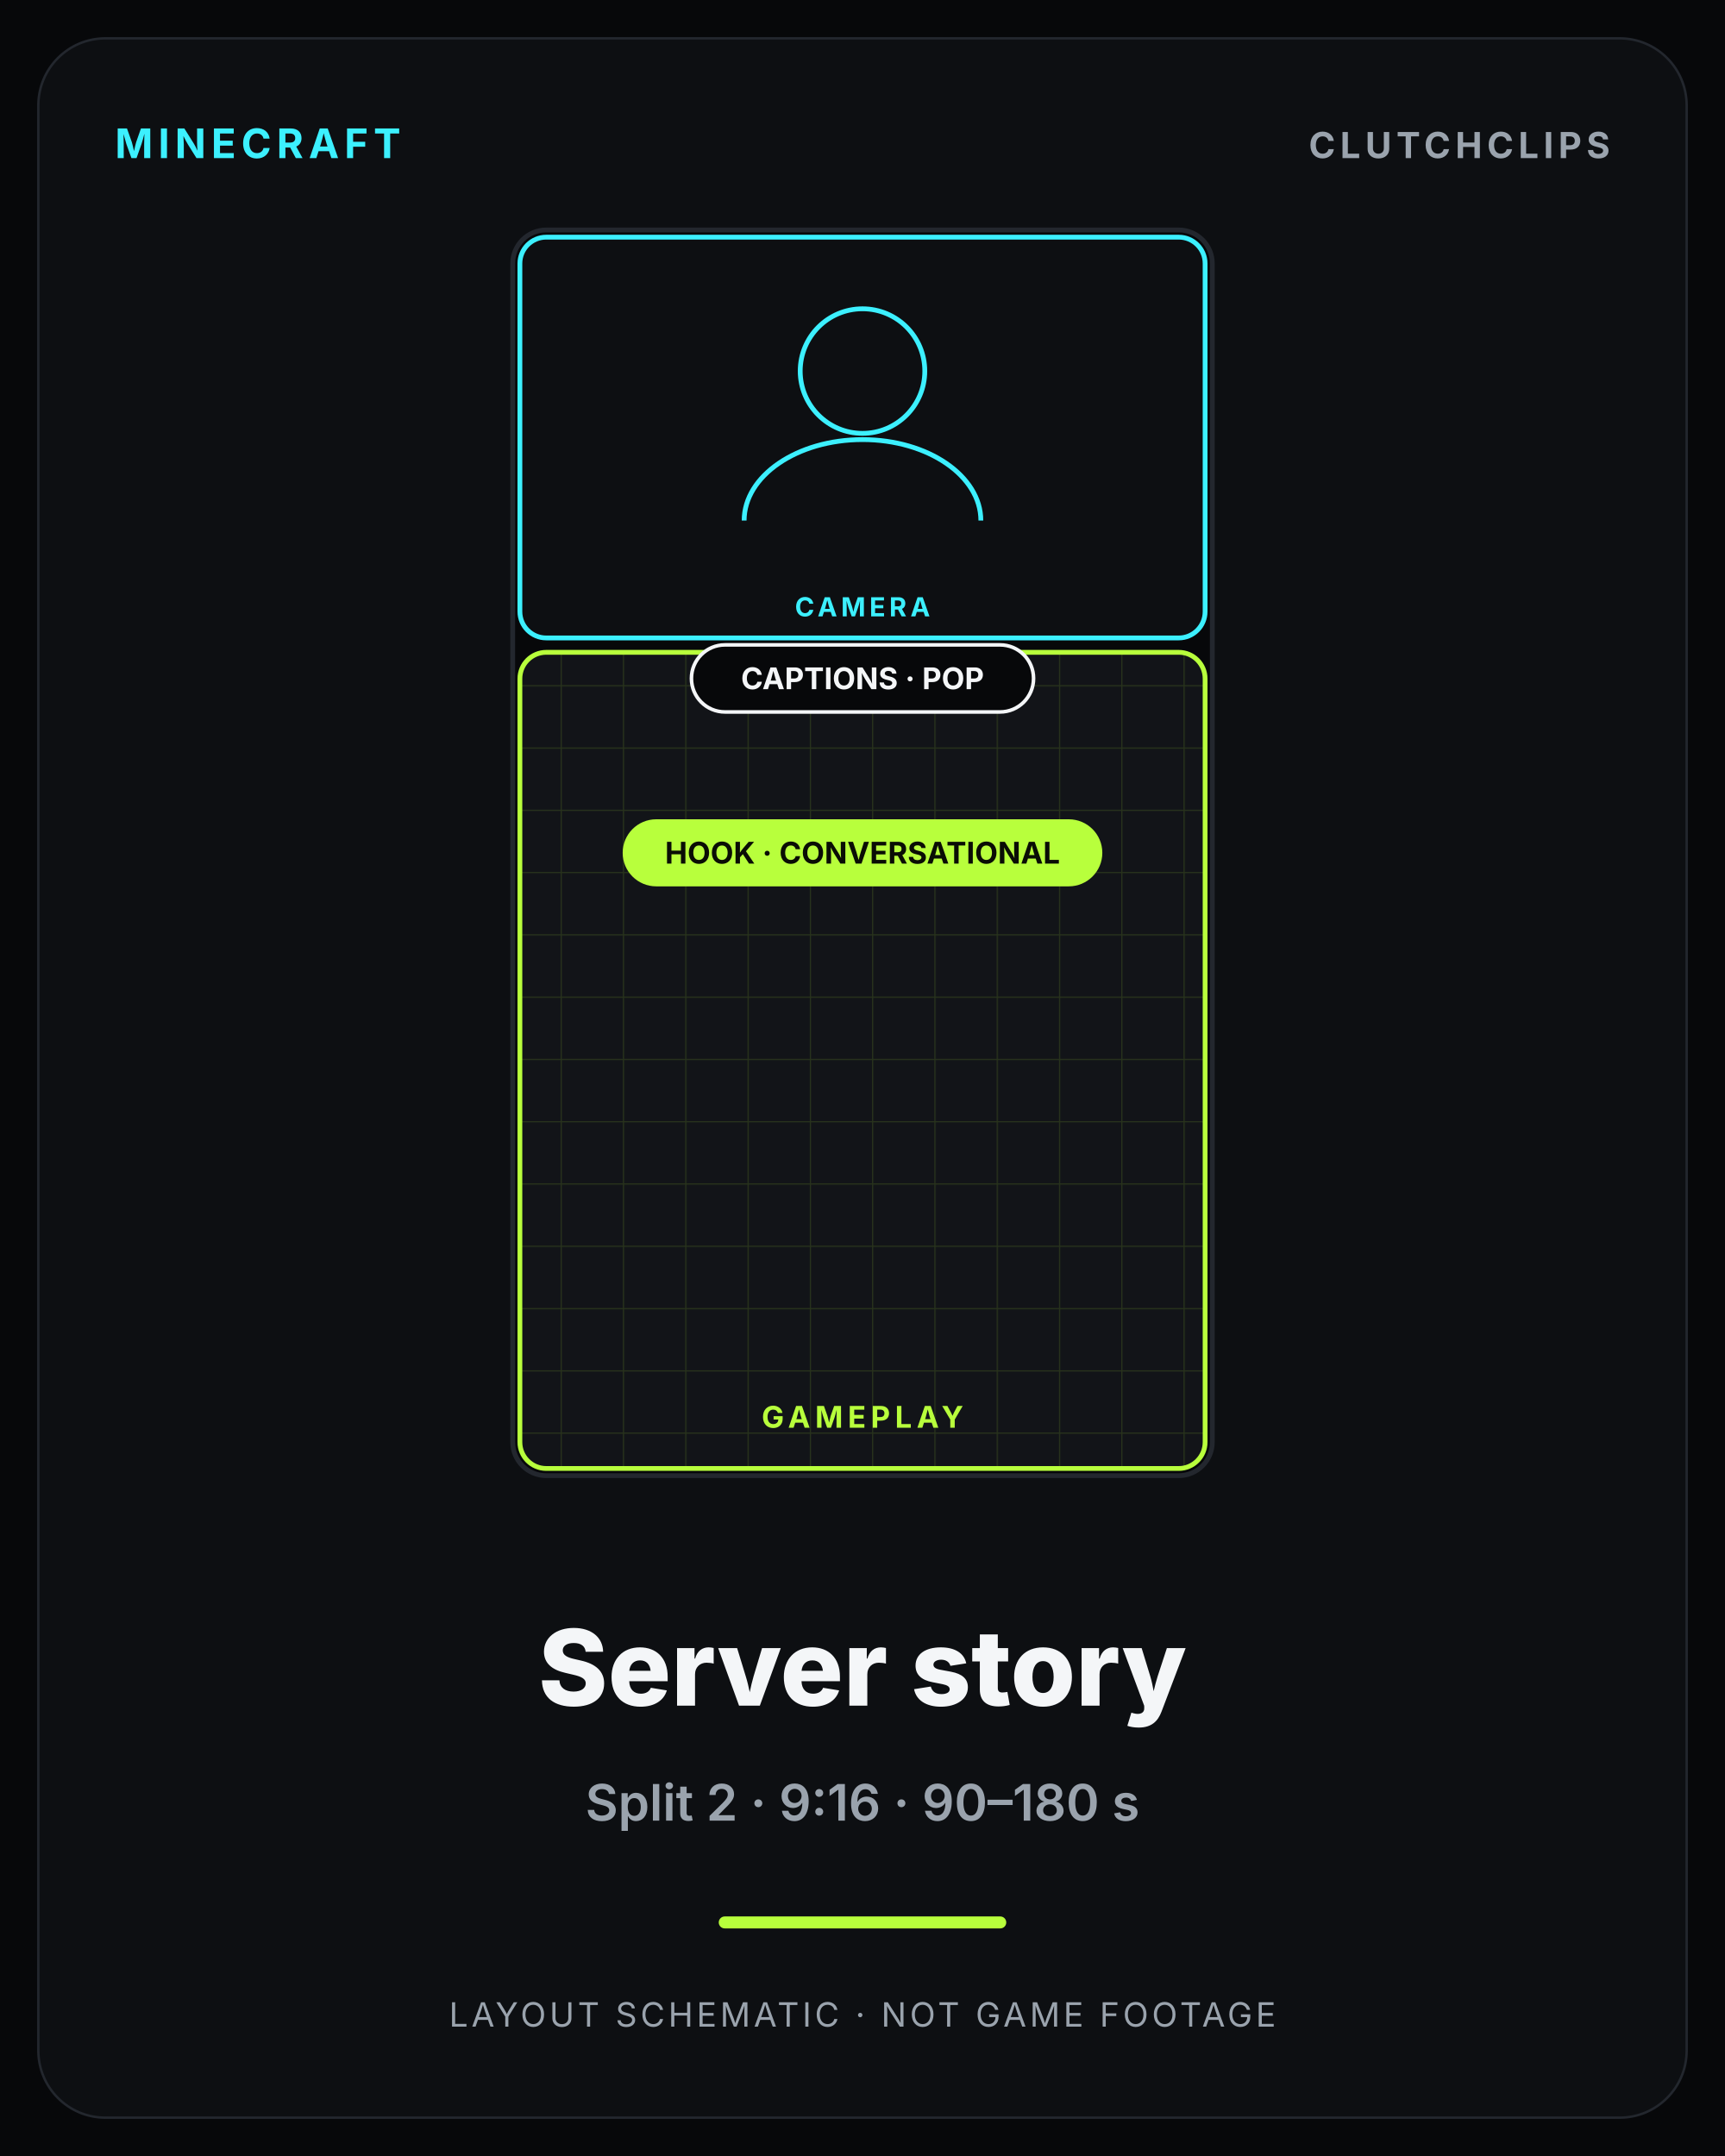
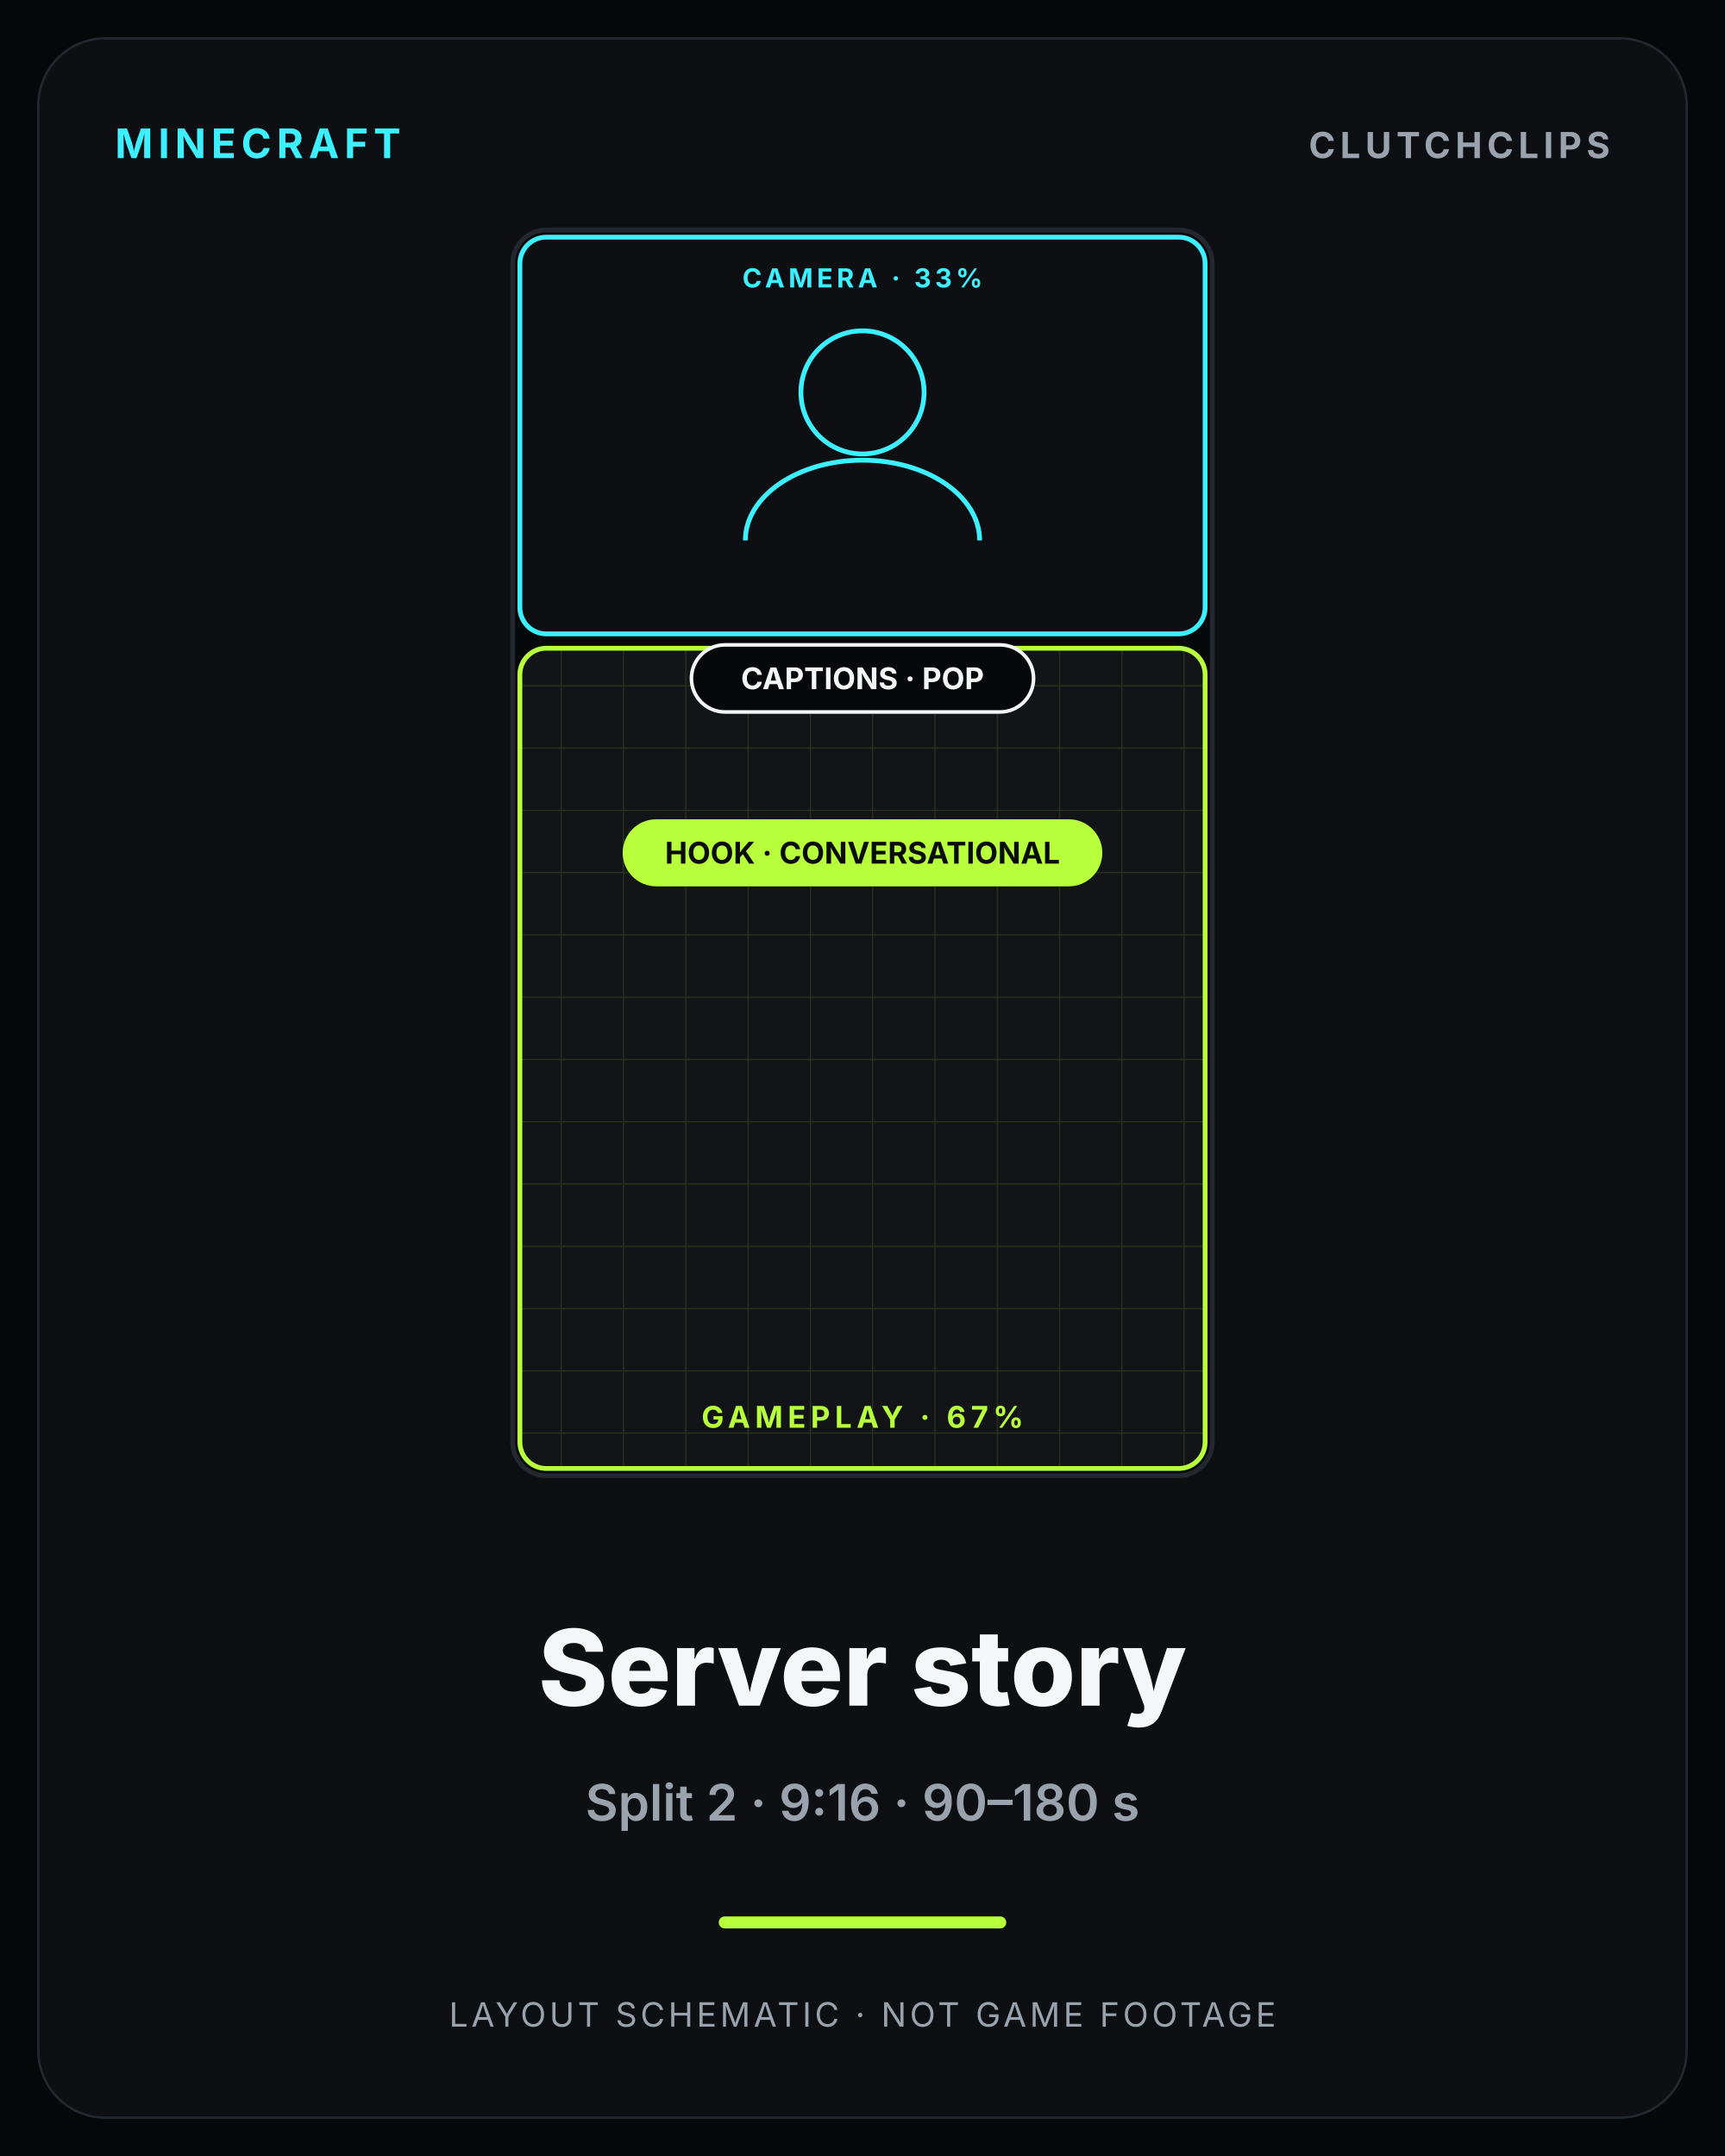
<svg xmlns="http://www.w3.org/2000/svg" viewBox="0 0 720 900" width="720" height="900" role="img" aria-label="Server story: Split 2 layout, 9:16" font-family="Inter, 'Helvetica Neue', Arial, sans-serif">
  <defs>
    <pattern id="grid" width="26" height="26" patternUnits="userSpaceOnUse">
      <path d="M26 0H0V26" fill="none" stroke="#b8ff3c" stroke-opacity="0.13" stroke-width="1" />
    </pattern>
  </defs>
  <rect width="720" height="900" fill="#07080a" />
  <rect x="16" y="16" width="688" height="868" rx="28" fill="#0d0f12" stroke="#23272e" />
  <text x="48" y="66" font-size="17" font-weight="700" letter-spacing="2.2" fill="#3cf0ff">MINECRAFT</text>
  <text x="672" y="66" text-anchor="end" font-size="15" font-weight="700" letter-spacing="2" fill="#9aa3ad">CLUTCHCLIPS</text>
  <rect x="214" y="96" width="292" height="520" rx="14" fill="#07080a" stroke="#23272e" stroke-width="2" />
-   <rect x="217" y="272.3" width="286" height="340.7" rx="11" fill="#121418" />
-   <rect x="217" y="272.3" width="286" height="340.7" rx="11" fill="url(#grid)" stroke="#b8ff3c" stroke-width="2" />
-   <text x="360" y="596" text-anchor="middle" font-size="12.5" font-weight="700" letter-spacing="2" fill="#b8ff3c">GAMEPLAY</text>
-   <rect x="217" y="99" width="286" height="167.3" rx="11" fill="#0d0f12" stroke="#3cf0ff" stroke-width="2" />
-   <circle cx="360" cy="154.9" r="26" fill="none" stroke="#3cf0ff" stroke-width="2" />
-   <path d="M310.6 217.3a49.4 33.8 0 0 1 98.8 0" fill="none" stroke="#3cf0ff" stroke-width="2" />
-   <text x="360" y="257.3" text-anchor="middle" font-size="11" font-weight="700" letter-spacing="1.6" fill="#3cf0ff">CAMERA</text>
+   <rect x="217" y="270.6" width="286" height="342.4" rx="11" fill="#121418" />
+   <rect x="217" y="270.6" width="286" height="342.4" rx="11" fill="url(#grid)" stroke="#b8ff3c" stroke-width="2" />
+   <text x="360" y="596" text-anchor="middle" font-size="12.5" font-weight="700" letter-spacing="2" fill="#b8ff3c">GAMEPLAY · 67%</text>
+   <rect x="217" y="99" width="286" height="165.6" rx="11" fill="#0d0f12" stroke="#3cf0ff" stroke-width="2" />
+   <circle cx="360" cy="163.8" r="25.7" fill="none" stroke="#3cf0ff" stroke-width="2" />
+   <path d="M311.1 225.6a48.9 33.5 0 0 1 97.8 0" fill="none" stroke="#3cf0ff" stroke-width="2" />
+   <text x="360" y="120" text-anchor="middle" font-size="11" font-weight="700" letter-spacing="1.6" fill="#3cf0ff">CAMERA · 33%</text>
  <rect x="259.9" y="342" width="200.2" height="28" rx="14" fill="#b8ff3c" />
  <text x="360" y="360.5" text-anchor="middle" font-size="12.5" font-weight="700" textLength="172.2" lengthAdjust="spacingAndGlyphs" fill="#0a0d05">HOOK · CONVERSATIONAL</text>
  <rect x="288.6" y="269.2" width="142.8" height="28" rx="14" fill="#07080a" stroke="#f4f6f8" stroke-width="1.5" />
  <text x="360" y="287.7" text-anchor="middle" font-size="12.5" font-weight="700" textLength="114.8" lengthAdjust="spacingAndGlyphs" fill="#f4f6f8">CAPTIONS · POP</text>
  <text x="360" y="712" text-anchor="middle" font-size="44" font-weight="800" fill="#f4f6f8">Server story</text>
  <text x="360" y="760" text-anchor="middle" font-size="21" font-weight="600" fill="#9aa3ad">Split 2  ·  9:16  ·  90–180 s</text>
  <rect x="300" y="800" width="120" height="5" rx="2.5" fill="#b8ff3c" />
  <text x="360" y="846" text-anchor="middle" font-size="14" letter-spacing="1.4" fill="#9aa3ad">LAYOUT SCHEMATIC · NOT GAME FOOTAGE</text>
</svg>
